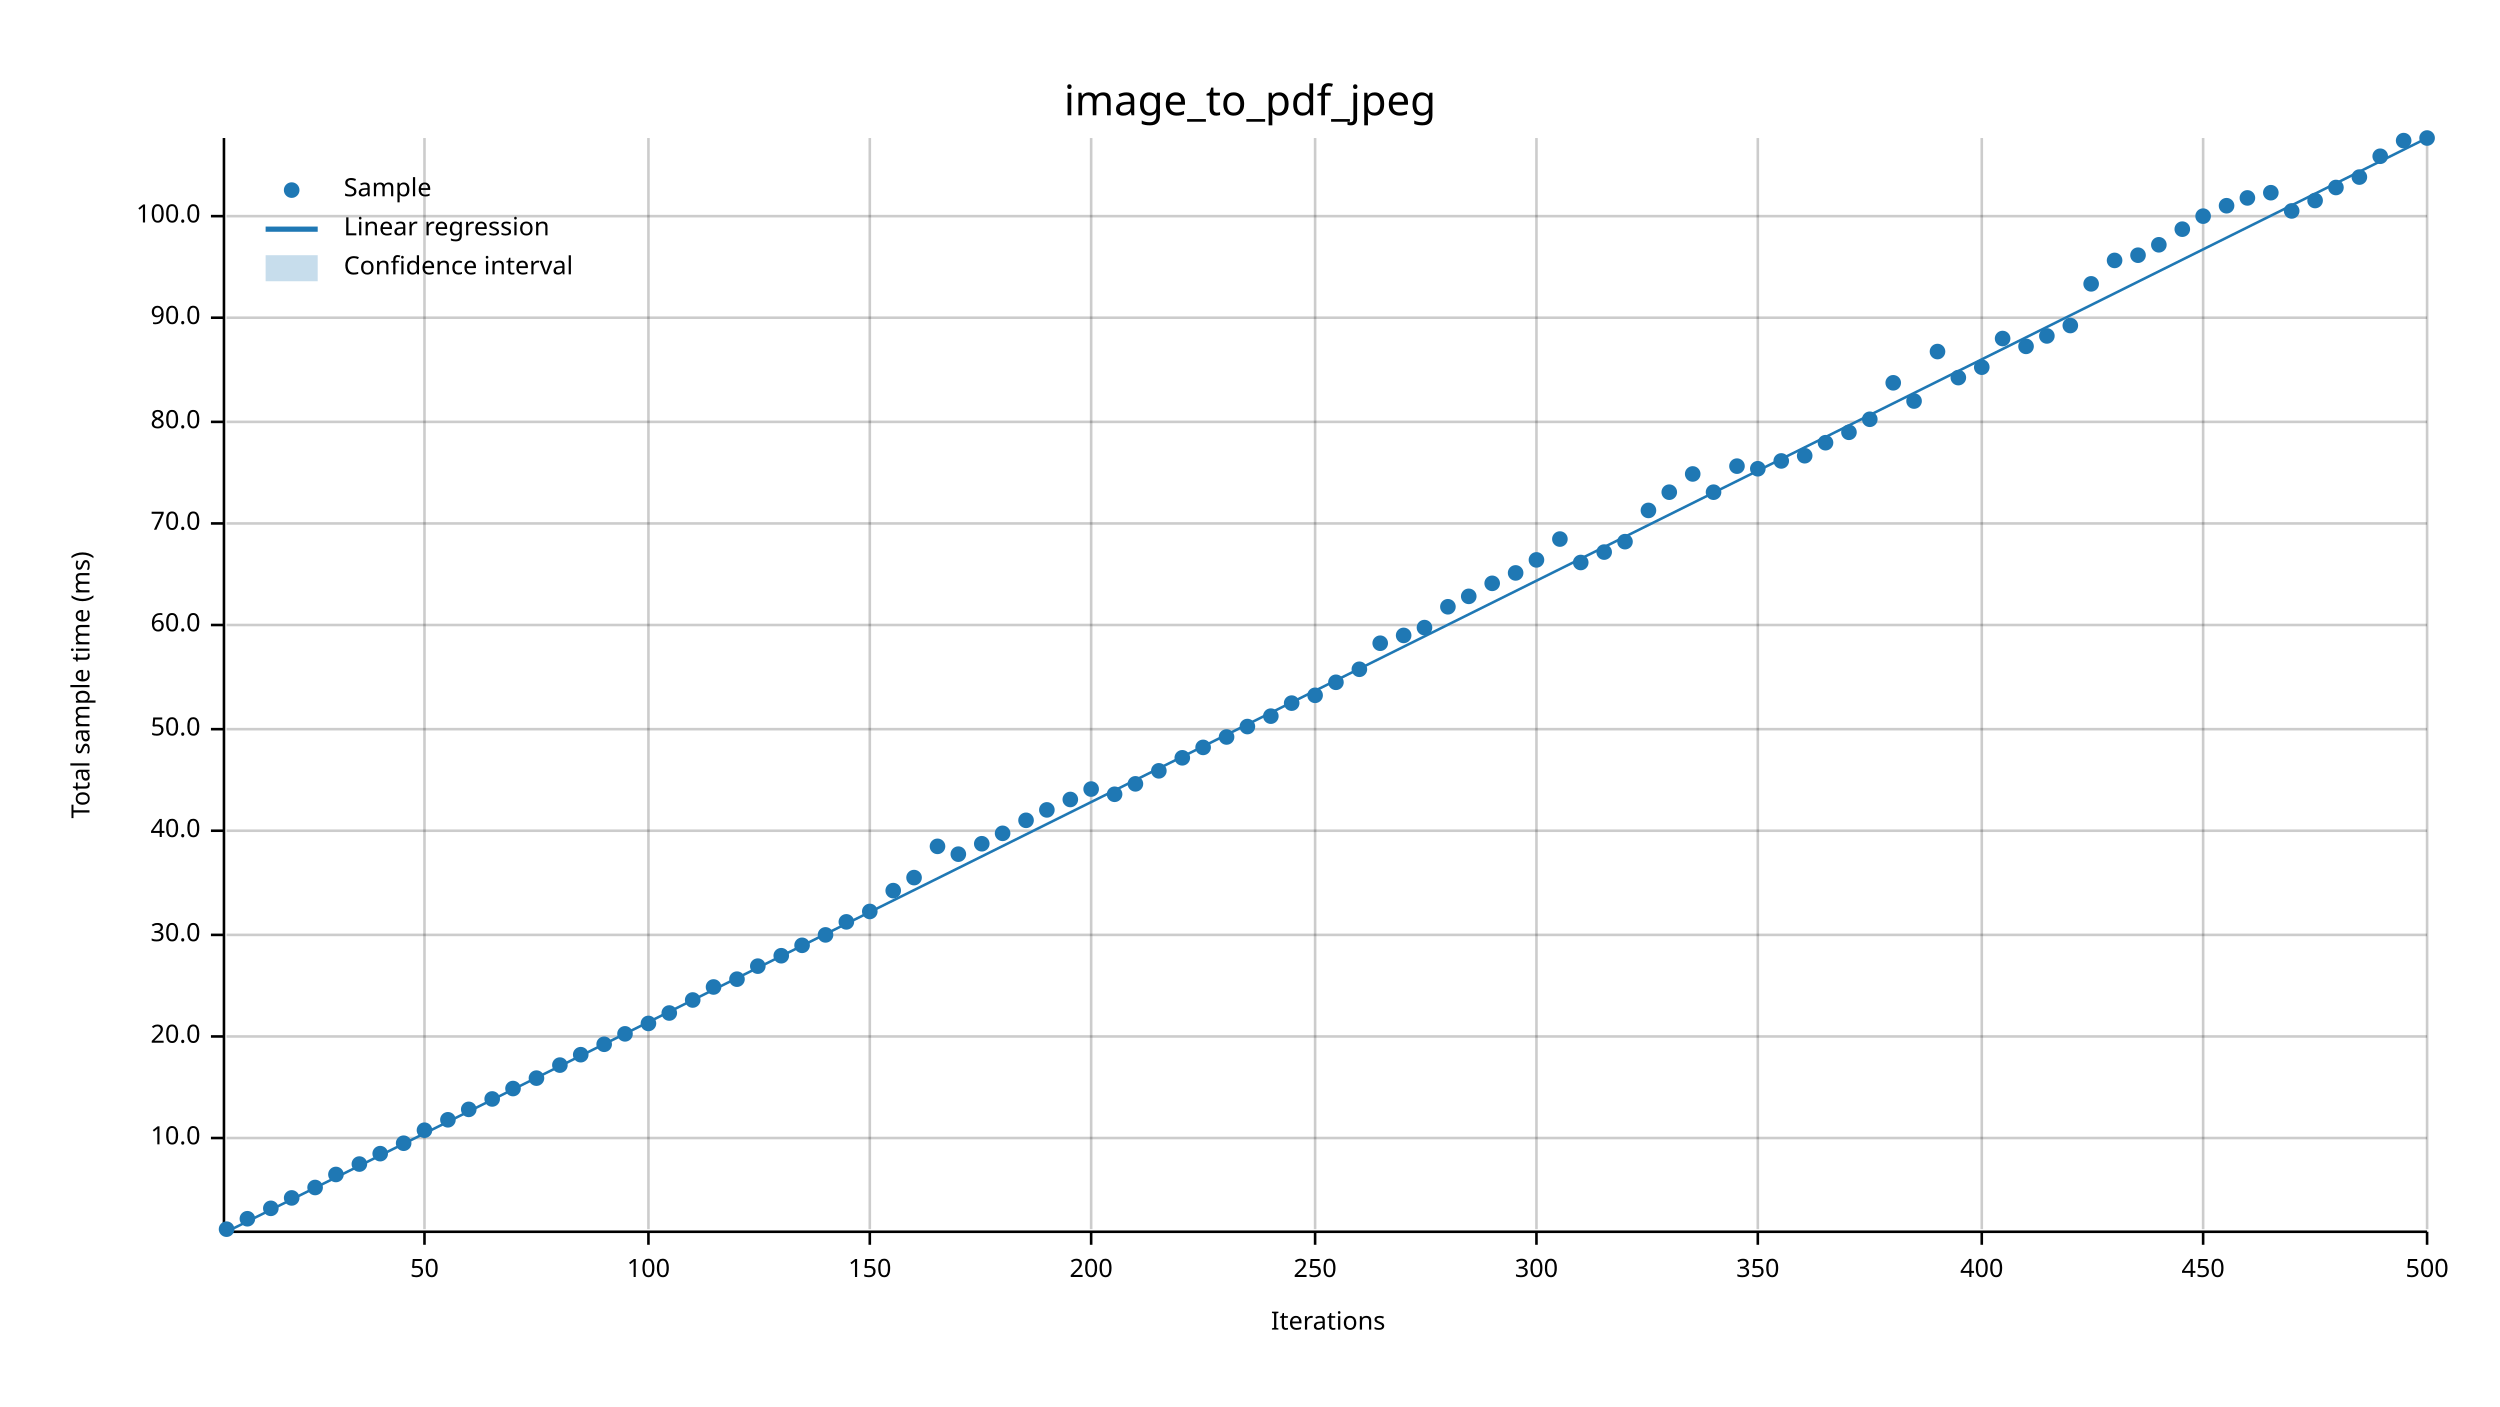
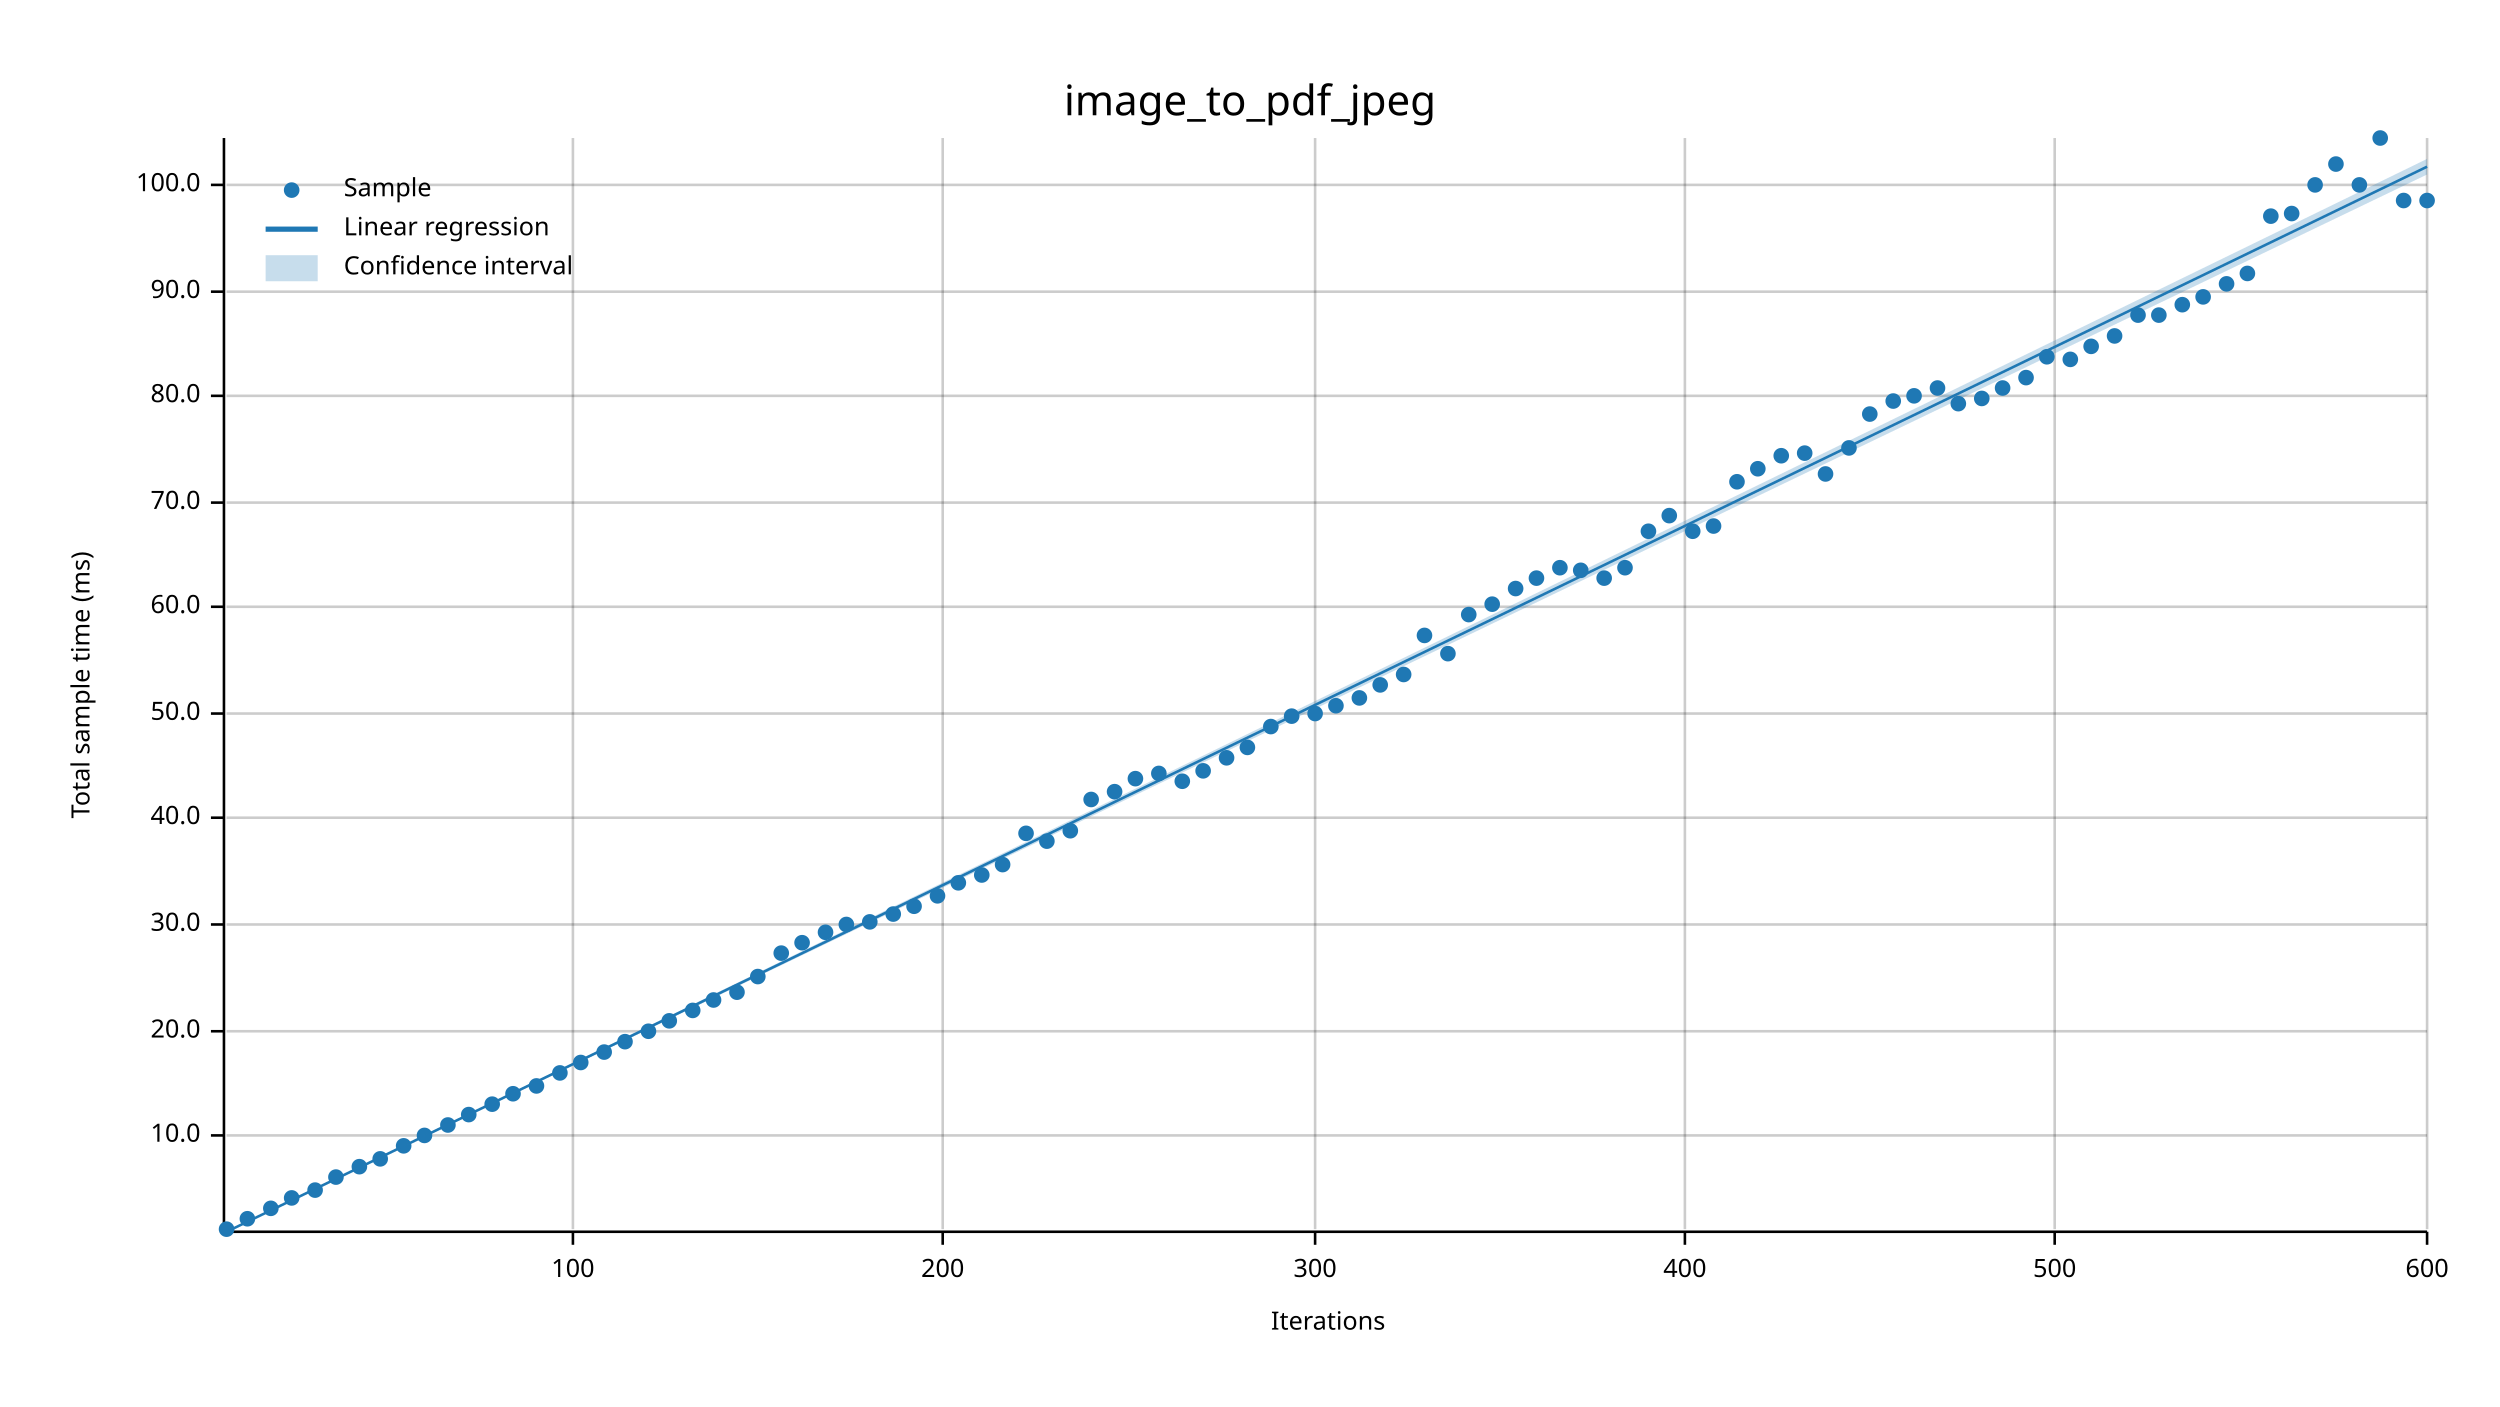
<svg xmlns="http://www.w3.org/2000/svg" width="960" height="540" viewBox="0 0 960 540">
  <text x="480" y="32" dy="0.76em" text-anchor="middle" font-family="sans-serif" font-size="16.129" opacity="1" fill="#000000">
image_to_pdf_jpeg
</text>
  <text x="27" y="263" dy="0.76em" text-anchor="middle" font-family="sans-serif" font-size="9.677" opacity="1" fill="#000000" transform="rotate(270, 27, 263)">
Total sample time (ms)
</text>
  <text x="510" y="513" dy="-0.5ex" text-anchor="middle" font-family="sans-serif" font-size="9.677" opacity="1" fill="#000000">
Iterations
</text>
-   <line opacity="0.2" stroke="#000000" stroke-width="1" x1="163" y1="472" x2="163" y2="53" />
-   <line opacity="0.2" stroke="#000000" stroke-width="1" x1="249" y1="472" x2="249" y2="53" />
-   <line opacity="0.2" stroke="#000000" stroke-width="1" x1="334" y1="472" x2="334" y2="53" />
-   <line opacity="0.2" stroke="#000000" stroke-width="1" x1="419" y1="472" x2="419" y2="53" />
+   <line opacity="0.2" stroke="#000000" stroke-width="1" x1="220" y1="472" x2="220" y2="53" />
+   <line opacity="0.2" stroke="#000000" stroke-width="1" x1="362" y1="472" x2="362" y2="53" />
  <line opacity="0.2" stroke="#000000" stroke-width="1" x1="505" y1="472" x2="505" y2="53" />
-   <line opacity="0.2" stroke="#000000" stroke-width="1" x1="590" y1="472" x2="590" y2="53" />
-   <line opacity="0.2" stroke="#000000" stroke-width="1" x1="675" y1="472" x2="675" y2="53" />
-   <line opacity="0.2" stroke="#000000" stroke-width="1" x1="761" y1="472" x2="761" y2="53" />
-   <line opacity="0.2" stroke="#000000" stroke-width="1" x1="846" y1="472" x2="846" y2="53" />
+   <line opacity="0.2" stroke="#000000" stroke-width="1" x1="647" y1="472" x2="647" y2="53" />
+   <line opacity="0.2" stroke="#000000" stroke-width="1" x1="789" y1="472" x2="789" y2="53" />
  <line opacity="0.2" stroke="#000000" stroke-width="1" x1="932" y1="472" x2="932" y2="53" />
-   <line opacity="0.2" stroke="#000000" stroke-width="1" x1="87" y1="437" x2="932" y2="437" />
-   <line opacity="0.2" stroke="#000000" stroke-width="1" x1="87" y1="398" x2="932" y2="398" />
-   <line opacity="0.2" stroke="#000000" stroke-width="1" x1="87" y1="359" x2="932" y2="359" />
-   <line opacity="0.2" stroke="#000000" stroke-width="1" x1="87" y1="319" x2="932" y2="319" />
-   <line opacity="0.2" stroke="#000000" stroke-width="1" x1="87" y1="280" x2="932" y2="280" />
-   <line opacity="0.2" stroke="#000000" stroke-width="1" x1="87" y1="240" x2="932" y2="240" />
-   <line opacity="0.2" stroke="#000000" stroke-width="1" x1="87" y1="201" x2="932" y2="201" />
-   <line opacity="0.2" stroke="#000000" stroke-width="1" x1="87" y1="162" x2="932" y2="162" />
-   <line opacity="0.2" stroke="#000000" stroke-width="1" x1="87" y1="122" x2="932" y2="122" />
-   <line opacity="0.2" stroke="#000000" stroke-width="1" x1="87" y1="83" x2="932" y2="83" />
+   <line opacity="0.2" stroke="#000000" stroke-width="1" x1="87" y1="436" x2="932" y2="436" />
+   <line opacity="0.2" stroke="#000000" stroke-width="1" x1="87" y1="396" x2="932" y2="396" />
+   <line opacity="0.2" stroke="#000000" stroke-width="1" x1="87" y1="355" x2="932" y2="355" />
+   <line opacity="0.2" stroke="#000000" stroke-width="1" x1="87" y1="314" x2="932" y2="314" />
+   <line opacity="0.2" stroke="#000000" stroke-width="1" x1="87" y1="274" x2="932" y2="274" />
+   <line opacity="0.2" stroke="#000000" stroke-width="1" x1="87" y1="233" x2="932" y2="233" />
+   <line opacity="0.2" stroke="#000000" stroke-width="1" x1="87" y1="193" x2="932" y2="193" />
+   <line opacity="0.2" stroke="#000000" stroke-width="1" x1="87" y1="152" x2="932" y2="152" />
+   <line opacity="0.2" stroke="#000000" stroke-width="1" x1="87" y1="112" x2="932" y2="112" />
+   <line opacity="0.2" stroke="#000000" stroke-width="1" x1="87" y1="71" x2="932" y2="71" />
  <polyline fill="none" opacity="1" stroke="#000000" stroke-width="1" points="86,53 86,472 " />
-   <text x="77" y="437" dy="0.5ex" text-anchor="end" font-family="sans-serif" font-size="9.677" opacity="1" fill="#000000">
+   <text x="77" y="436" dy="0.5ex" text-anchor="end" font-family="sans-serif" font-size="9.677" opacity="1" fill="#000000">
10.0
</text>
-   <polyline fill="none" opacity="1" stroke="#000000" stroke-width="1" points="81,437 86,437 " />
-   <text x="77" y="398" dy="0.5ex" text-anchor="end" font-family="sans-serif" font-size="9.677" opacity="1" fill="#000000">
+   <polyline fill="none" opacity="1" stroke="#000000" stroke-width="1" points="81,436 86,436 " />
+   <text x="77" y="396" dy="0.5ex" text-anchor="end" font-family="sans-serif" font-size="9.677" opacity="1" fill="#000000">
20.0
</text>
-   <polyline fill="none" opacity="1" stroke="#000000" stroke-width="1" points="81,398 86,398 " />
-   <text x="77" y="359" dy="0.5ex" text-anchor="end" font-family="sans-serif" font-size="9.677" opacity="1" fill="#000000">
+   <polyline fill="none" opacity="1" stroke="#000000" stroke-width="1" points="81,396 86,396 " />
+   <text x="77" y="355" dy="0.5ex" text-anchor="end" font-family="sans-serif" font-size="9.677" opacity="1" fill="#000000">
30.0
</text>
-   <polyline fill="none" opacity="1" stroke="#000000" stroke-width="1" points="81,359 86,359 " />
-   <text x="77" y="319" dy="0.5ex" text-anchor="end" font-family="sans-serif" font-size="9.677" opacity="1" fill="#000000">
+   <polyline fill="none" opacity="1" stroke="#000000" stroke-width="1" points="81,355 86,355 " />
+   <text x="77" y="314" dy="0.5ex" text-anchor="end" font-family="sans-serif" font-size="9.677" opacity="1" fill="#000000">
40.0
</text>
-   <polyline fill="none" opacity="1" stroke="#000000" stroke-width="1" points="81,319 86,319 " />
-   <text x="77" y="280" dy="0.5ex" text-anchor="end" font-family="sans-serif" font-size="9.677" opacity="1" fill="#000000">
+   <polyline fill="none" opacity="1" stroke="#000000" stroke-width="1" points="81,314 86,314 " />
+   <text x="77" y="274" dy="0.5ex" text-anchor="end" font-family="sans-serif" font-size="9.677" opacity="1" fill="#000000">
50.0
</text>
-   <polyline fill="none" opacity="1" stroke="#000000" stroke-width="1" points="81,280 86,280 " />
-   <text x="77" y="240" dy="0.5ex" text-anchor="end" font-family="sans-serif" font-size="9.677" opacity="1" fill="#000000">
+   <polyline fill="none" opacity="1" stroke="#000000" stroke-width="1" points="81,274 86,274 " />
+   <text x="77" y="233" dy="0.5ex" text-anchor="end" font-family="sans-serif" font-size="9.677" opacity="1" fill="#000000">
60.0
</text>
-   <polyline fill="none" opacity="1" stroke="#000000" stroke-width="1" points="81,240 86,240 " />
-   <text x="77" y="201" dy="0.5ex" text-anchor="end" font-family="sans-serif" font-size="9.677" opacity="1" fill="#000000">
+   <polyline fill="none" opacity="1" stroke="#000000" stroke-width="1" points="81,233 86,233 " />
+   <text x="77" y="193" dy="0.5ex" text-anchor="end" font-family="sans-serif" font-size="9.677" opacity="1" fill="#000000">
70.0
</text>
-   <polyline fill="none" opacity="1" stroke="#000000" stroke-width="1" points="81,201 86,201 " />
-   <text x="77" y="162" dy="0.5ex" text-anchor="end" font-family="sans-serif" font-size="9.677" opacity="1" fill="#000000">
+   <polyline fill="none" opacity="1" stroke="#000000" stroke-width="1" points="81,193 86,193 " />
+   <text x="77" y="152" dy="0.5ex" text-anchor="end" font-family="sans-serif" font-size="9.677" opacity="1" fill="#000000">
80.0
</text>
-   <polyline fill="none" opacity="1" stroke="#000000" stroke-width="1" points="81,162 86,162 " />
-   <text x="77" y="122" dy="0.5ex" text-anchor="end" font-family="sans-serif" font-size="9.677" opacity="1" fill="#000000">
+   <polyline fill="none" opacity="1" stroke="#000000" stroke-width="1" points="81,152 86,152 " />
+   <text x="77" y="112" dy="0.5ex" text-anchor="end" font-family="sans-serif" font-size="9.677" opacity="1" fill="#000000">
90.0
</text>
-   <polyline fill="none" opacity="1" stroke="#000000" stroke-width="1" points="81,122 86,122 " />
-   <text x="77" y="83" dy="0.5ex" text-anchor="end" font-family="sans-serif" font-size="9.677" opacity="1" fill="#000000">
+   <polyline fill="none" opacity="1" stroke="#000000" stroke-width="1" points="81,112 86,112 " />
+   <text x="77" y="71" dy="0.5ex" text-anchor="end" font-family="sans-serif" font-size="9.677" opacity="1" fill="#000000">
100.0
</text>
-   <polyline fill="none" opacity="1" stroke="#000000" stroke-width="1" points="81,83 86,83 " />
+   <polyline fill="none" opacity="1" stroke="#000000" stroke-width="1" points="81,71 86,71 " />
  <polyline fill="none" opacity="1" stroke="#000000" stroke-width="1" points="87,473 932,473 " />
-   <text x="163" y="483" dy="0.76em" text-anchor="middle" font-family="sans-serif" font-size="9.677" opacity="1" fill="#000000">
- 50
- </text>
-   <polyline fill="none" opacity="1" stroke="#000000" stroke-width="1" points="163,473 163,478 " />
-   <text x="249" y="483" dy="0.76em" text-anchor="middle" font-family="sans-serif" font-size="9.677" opacity="1" fill="#000000">
+   <text x="220" y="483" dy="0.76em" text-anchor="middle" font-family="sans-serif" font-size="9.677" opacity="1" fill="#000000">
100
</text>
-   <polyline fill="none" opacity="1" stroke="#000000" stroke-width="1" points="249,473 249,478 " />
-   <text x="334" y="483" dy="0.76em" text-anchor="middle" font-family="sans-serif" font-size="9.677" opacity="1" fill="#000000">
- 150
- </text>
-   <polyline fill="none" opacity="1" stroke="#000000" stroke-width="1" points="334,473 334,478 " />
-   <text x="419" y="483" dy="0.76em" text-anchor="middle" font-family="sans-serif" font-size="9.677" opacity="1" fill="#000000">
+   <polyline fill="none" opacity="1" stroke="#000000" stroke-width="1" points="220,473 220,478 " />
+   <text x="362" y="483" dy="0.76em" text-anchor="middle" font-family="sans-serif" font-size="9.677" opacity="1" fill="#000000">
200
</text>
-   <polyline fill="none" opacity="1" stroke="#000000" stroke-width="1" points="419,473 419,478 " />
+   <polyline fill="none" opacity="1" stroke="#000000" stroke-width="1" points="362,473 362,478 " />
  <text x="505" y="483" dy="0.76em" text-anchor="middle" font-family="sans-serif" font-size="9.677" opacity="1" fill="#000000">
- 250
+ 300
</text>
  <polyline fill="none" opacity="1" stroke="#000000" stroke-width="1" points="505,473 505,478 " />
-   <text x="590" y="483" dy="0.76em" text-anchor="middle" font-family="sans-serif" font-size="9.677" opacity="1" fill="#000000">
- 300
- </text>
-   <polyline fill="none" opacity="1" stroke="#000000" stroke-width="1" points="590,473 590,478 " />
-   <text x="675" y="483" dy="0.76em" text-anchor="middle" font-family="sans-serif" font-size="9.677" opacity="1" fill="#000000">
- 350
- </text>
-   <polyline fill="none" opacity="1" stroke="#000000" stroke-width="1" points="675,473 675,478 " />
-   <text x="761" y="483" dy="0.76em" text-anchor="middle" font-family="sans-serif" font-size="9.677" opacity="1" fill="#000000">
+   <text x="647" y="483" dy="0.76em" text-anchor="middle" font-family="sans-serif" font-size="9.677" opacity="1" fill="#000000">
400
</text>
-   <polyline fill="none" opacity="1" stroke="#000000" stroke-width="1" points="761,473 761,478 " />
-   <text x="846" y="483" dy="0.76em" text-anchor="middle" font-family="sans-serif" font-size="9.677" opacity="1" fill="#000000">
- 450
- </text>
-   <polyline fill="none" opacity="1" stroke="#000000" stroke-width="1" points="846,473 846,478 " />
+   <polyline fill="none" opacity="1" stroke="#000000" stroke-width="1" points="647,473 647,478 " />
+   <text x="789" y="483" dy="0.76em" text-anchor="middle" font-family="sans-serif" font-size="9.677" opacity="1" fill="#000000">
+ 500
+ </text>
+   <polyline fill="none" opacity="1" stroke="#000000" stroke-width="1" points="789,473 789,478 " />
  <text x="932" y="483" dy="0.76em" text-anchor="middle" font-family="sans-serif" font-size="9.677" opacity="1" fill="#000000">
- 500
+ 600
</text>
  <polyline fill="none" opacity="1" stroke="#000000" stroke-width="1" points="932,473 932,478 " />
  <circle cx="87" cy="472" r="3" opacity="1" fill="#1F78B4" stroke="none" stroke-width="1" />
  <circle cx="95" cy="468" r="3" opacity="1" fill="#1F78B4" stroke="none" stroke-width="1" />
  <circle cx="104" cy="464" r="3" opacity="1" fill="#1F78B4" stroke="none" stroke-width="1" />
  <circle cx="112" cy="460" r="3" opacity="1" fill="#1F78B4" stroke="none" stroke-width="1" />
-   <circle cx="121" cy="456" r="3" opacity="1" fill="#1F78B4" stroke="none" stroke-width="1" />
-   <circle cx="129" cy="451" r="3" opacity="1" fill="#1F78B4" stroke="none" stroke-width="1" />
-   <circle cx="138" cy="447" r="3" opacity="1" fill="#1F78B4" stroke="none" stroke-width="1" />
-   <circle cx="146" cy="443" r="3" opacity="1" fill="#1F78B4" stroke="none" stroke-width="1" />
-   <circle cx="155" cy="439" r="3" opacity="1" fill="#1F78B4" stroke="none" stroke-width="1" />
-   <circle cx="163" cy="434" r="3" opacity="1" fill="#1F78B4" stroke="none" stroke-width="1" />
-   <circle cx="172" cy="430" r="3" opacity="1" fill="#1F78B4" stroke="none" stroke-width="1" />
-   <circle cx="180" cy="426" r="3" opacity="1" fill="#1F78B4" stroke="none" stroke-width="1" />
-   <circle cx="189" cy="422" r="3" opacity="1" fill="#1F78B4" stroke="none" stroke-width="1" />
-   <circle cx="197" cy="418" r="3" opacity="1" fill="#1F78B4" stroke="none" stroke-width="1" />
-   <circle cx="206" cy="414" r="3" opacity="1" fill="#1F78B4" stroke="none" stroke-width="1" />
-   <circle cx="215" cy="409" r="3" opacity="1" fill="#1F78B4" stroke="none" stroke-width="1" />
-   <circle cx="223" cy="405" r="3" opacity="1" fill="#1F78B4" stroke="none" stroke-width="1" />
-   <circle cx="232" cy="401" r="3" opacity="1" fill="#1F78B4" stroke="none" stroke-width="1" />
-   <circle cx="240" cy="397" r="3" opacity="1" fill="#1F78B4" stroke="none" stroke-width="1" />
-   <circle cx="249" cy="393" r="3" opacity="1" fill="#1F78B4" stroke="none" stroke-width="1" />
-   <circle cx="257" cy="389" r="3" opacity="1" fill="#1F78B4" stroke="none" stroke-width="1" />
-   <circle cx="266" cy="384" r="3" opacity="1" fill="#1F78B4" stroke="none" stroke-width="1" />
-   <circle cx="274" cy="379" r="3" opacity="1" fill="#1F78B4" stroke="none" stroke-width="1" />
-   <circle cx="283" cy="376" r="3" opacity="1" fill="#1F78B4" stroke="none" stroke-width="1" />
-   <circle cx="291" cy="371" r="3" opacity="1" fill="#1F78B4" stroke="none" stroke-width="1" />
-   <circle cx="300" cy="367" r="3" opacity="1" fill="#1F78B4" stroke="none" stroke-width="1" />
-   <circle cx="308" cy="363" r="3" opacity="1" fill="#1F78B4" stroke="none" stroke-width="1" />
-   <circle cx="317" cy="359" r="3" opacity="1" fill="#1F78B4" stroke="none" stroke-width="1" />
-   <circle cx="325" cy="354" r="3" opacity="1" fill="#1F78B4" stroke="none" stroke-width="1" />
-   <circle cx="334" cy="350" r="3" opacity="1" fill="#1F78B4" stroke="none" stroke-width="1" />
-   <circle cx="343" cy="342" r="3" opacity="1" fill="#1F78B4" stroke="none" stroke-width="1" />
-   <circle cx="351" cy="337" r="3" opacity="1" fill="#1F78B4" stroke="none" stroke-width="1" />
-   <circle cx="360" cy="325" r="3" opacity="1" fill="#1F78B4" stroke="none" stroke-width="1" />
-   <circle cx="368" cy="328" r="3" opacity="1" fill="#1F78B4" stroke="none" stroke-width="1" />
-   <circle cx="377" cy="324" r="3" opacity="1" fill="#1F78B4" stroke="none" stroke-width="1" />
-   <circle cx="385" cy="320" r="3" opacity="1" fill="#1F78B4" stroke="none" stroke-width="1" />
-   <circle cx="394" cy="315" r="3" opacity="1" fill="#1F78B4" stroke="none" stroke-width="1" />
-   <circle cx="402" cy="311" r="3" opacity="1" fill="#1F78B4" stroke="none" stroke-width="1" />
-   <circle cx="411" cy="307" r="3" opacity="1" fill="#1F78B4" stroke="none" stroke-width="1" />
-   <circle cx="419" cy="303" r="3" opacity="1" fill="#1F78B4" stroke="none" stroke-width="1" />
-   <circle cx="428" cy="305" r="3" opacity="1" fill="#1F78B4" stroke="none" stroke-width="1" />
-   <circle cx="436" cy="301" r="3" opacity="1" fill="#1F78B4" stroke="none" stroke-width="1" />
-   <circle cx="445" cy="296" r="3" opacity="1" fill="#1F78B4" stroke="none" stroke-width="1" />
-   <circle cx="454" cy="291" r="3" opacity="1" fill="#1F78B4" stroke="none" stroke-width="1" />
-   <circle cx="462" cy="287" r="3" opacity="1" fill="#1F78B4" stroke="none" stroke-width="1" />
-   <circle cx="471" cy="283" r="3" opacity="1" fill="#1F78B4" stroke="none" stroke-width="1" />
-   <circle cx="479" cy="279" r="3" opacity="1" fill="#1F78B4" stroke="none" stroke-width="1" />
-   <circle cx="488" cy="275" r="3" opacity="1" fill="#1F78B4" stroke="none" stroke-width="1" />
-   <circle cx="496" cy="270" r="3" opacity="1" fill="#1F78B4" stroke="none" stroke-width="1" />
-   <circle cx="505" cy="267" r="3" opacity="1" fill="#1F78B4" stroke="none" stroke-width="1" />
-   <circle cx="513" cy="262" r="3" opacity="1" fill="#1F78B4" stroke="none" stroke-width="1" />
-   <circle cx="522" cy="257" r="3" opacity="1" fill="#1F78B4" stroke="none" stroke-width="1" />
-   <circle cx="530" cy="247" r="3" opacity="1" fill="#1F78B4" stroke="none" stroke-width="1" />
-   <circle cx="539" cy="244" r="3" opacity="1" fill="#1F78B4" stroke="none" stroke-width="1" />
-   <circle cx="547" cy="241" r="3" opacity="1" fill="#1F78B4" stroke="none" stroke-width="1" />
-   <circle cx="556" cy="233" r="3" opacity="1" fill="#1F78B4" stroke="none" stroke-width="1" />
-   <circle cx="564" cy="229" r="3" opacity="1" fill="#1F78B4" stroke="none" stroke-width="1" />
-   <circle cx="573" cy="224" r="3" opacity="1" fill="#1F78B4" stroke="none" stroke-width="1" />
-   <circle cx="582" cy="220" r="3" opacity="1" fill="#1F78B4" stroke="none" stroke-width="1" />
-   <circle cx="590" cy="215" r="3" opacity="1" fill="#1F78B4" stroke="none" stroke-width="1" />
-   <circle cx="599" cy="207" r="3" opacity="1" fill="#1F78B4" stroke="none" stroke-width="1" />
-   <circle cx="607" cy="216" r="3" opacity="1" fill="#1F78B4" stroke="none" stroke-width="1" />
-   <circle cx="616" cy="212" r="3" opacity="1" fill="#1F78B4" stroke="none" stroke-width="1" />
-   <circle cx="624" cy="208" r="3" opacity="1" fill="#1F78B4" stroke="none" stroke-width="1" />
-   <circle cx="633" cy="196" r="3" opacity="1" fill="#1F78B4" stroke="none" stroke-width="1" />
-   <circle cx="641" cy="189" r="3" opacity="1" fill="#1F78B4" stroke="none" stroke-width="1" />
-   <circle cx="650" cy="182" r="3" opacity="1" fill="#1F78B4" stroke="none" stroke-width="1" />
-   <circle cx="658" cy="189" r="3" opacity="1" fill="#1F78B4" stroke="none" stroke-width="1" />
-   <circle cx="667" cy="179" r="3" opacity="1" fill="#1F78B4" stroke="none" stroke-width="1" />
+   <circle cx="121" cy="457" r="3" opacity="1" fill="#1F78B4" stroke="none" stroke-width="1" />
+   <circle cx="129" cy="452" r="3" opacity="1" fill="#1F78B4" stroke="none" stroke-width="1" />
+   <circle cx="138" cy="448" r="3" opacity="1" fill="#1F78B4" stroke="none" stroke-width="1" />
+   <circle cx="146" cy="445" r="3" opacity="1" fill="#1F78B4" stroke="none" stroke-width="1" />
+   <circle cx="155" cy="440" r="3" opacity="1" fill="#1F78B4" stroke="none" stroke-width="1" />
+   <circle cx="163" cy="436" r="3" opacity="1" fill="#1F78B4" stroke="none" stroke-width="1" />
+   <circle cx="172" cy="432" r="3" opacity="1" fill="#1F78B4" stroke="none" stroke-width="1" />
+   <circle cx="180" cy="428" r="3" opacity="1" fill="#1F78B4" stroke="none" stroke-width="1" />
+   <circle cx="189" cy="424" r="3" opacity="1" fill="#1F78B4" stroke="none" stroke-width="1" />
+   <circle cx="197" cy="420" r="3" opacity="1" fill="#1F78B4" stroke="none" stroke-width="1" />
+   <circle cx="206" cy="417" r="3" opacity="1" fill="#1F78B4" stroke="none" stroke-width="1" />
+   <circle cx="215" cy="412" r="3" opacity="1" fill="#1F78B4" stroke="none" stroke-width="1" />
+   <circle cx="223" cy="408" r="3" opacity="1" fill="#1F78B4" stroke="none" stroke-width="1" />
+   <circle cx="232" cy="404" r="3" opacity="1" fill="#1F78B4" stroke="none" stroke-width="1" />
+   <circle cx="240" cy="400" r="3" opacity="1" fill="#1F78B4" stroke="none" stroke-width="1" />
+   <circle cx="249" cy="396" r="3" opacity="1" fill="#1F78B4" stroke="none" stroke-width="1" />
+   <circle cx="257" cy="392" r="3" opacity="1" fill="#1F78B4" stroke="none" stroke-width="1" />
+   <circle cx="266" cy="388" r="3" opacity="1" fill="#1F78B4" stroke="none" stroke-width="1" />
+   <circle cx="274" cy="384" r="3" opacity="1" fill="#1F78B4" stroke="none" stroke-width="1" />
+   <circle cx="283" cy="381" r="3" opacity="1" fill="#1F78B4" stroke="none" stroke-width="1" />
+   <circle cx="291" cy="375" r="3" opacity="1" fill="#1F78B4" stroke="none" stroke-width="1" />
+   <circle cx="300" cy="366" r="3" opacity="1" fill="#1F78B4" stroke="none" stroke-width="1" />
+   <circle cx="308" cy="362" r="3" opacity="1" fill="#1F78B4" stroke="none" stroke-width="1" />
+   <circle cx="317" cy="358" r="3" opacity="1" fill="#1F78B4" stroke="none" stroke-width="1" />
+   <circle cx="325" cy="355" r="3" opacity="1" fill="#1F78B4" stroke="none" stroke-width="1" />
+   <circle cx="334" cy="354" r="3" opacity="1" fill="#1F78B4" stroke="none" stroke-width="1" />
+   <circle cx="343" cy="351" r="3" opacity="1" fill="#1F78B4" stroke="none" stroke-width="1" />
+   <circle cx="351" cy="348" r="3" opacity="1" fill="#1F78B4" stroke="none" stroke-width="1" />
+   <circle cx="360" cy="344" r="3" opacity="1" fill="#1F78B4" stroke="none" stroke-width="1" />
+   <circle cx="368" cy="339" r="3" opacity="1" fill="#1F78B4" stroke="none" stroke-width="1" />
+   <circle cx="377" cy="336" r="3" opacity="1" fill="#1F78B4" stroke="none" stroke-width="1" />
+   <circle cx="385" cy="332" r="3" opacity="1" fill="#1F78B4" stroke="none" stroke-width="1" />
+   <circle cx="394" cy="320" r="3" opacity="1" fill="#1F78B4" stroke="none" stroke-width="1" />
+   <circle cx="402" cy="323" r="3" opacity="1" fill="#1F78B4" stroke="none" stroke-width="1" />
+   <circle cx="411" cy="319" r="3" opacity="1" fill="#1F78B4" stroke="none" stroke-width="1" />
+   <circle cx="419" cy="307" r="3" opacity="1" fill="#1F78B4" stroke="none" stroke-width="1" />
+   <circle cx="428" cy="304" r="3" opacity="1" fill="#1F78B4" stroke="none" stroke-width="1" />
+   <circle cx="436" cy="299" r="3" opacity="1" fill="#1F78B4" stroke="none" stroke-width="1" />
+   <circle cx="445" cy="297" r="3" opacity="1" fill="#1F78B4" stroke="none" stroke-width="1" />
+   <circle cx="454" cy="300" r="3" opacity="1" fill="#1F78B4" stroke="none" stroke-width="1" />
+   <circle cx="462" cy="296" r="3" opacity="1" fill="#1F78B4" stroke="none" stroke-width="1" />
+   <circle cx="471" cy="291" r="3" opacity="1" fill="#1F78B4" stroke="none" stroke-width="1" />
+   <circle cx="479" cy="287" r="3" opacity="1" fill="#1F78B4" stroke="none" stroke-width="1" />
+   <circle cx="488" cy="279" r="3" opacity="1" fill="#1F78B4" stroke="none" stroke-width="1" />
+   <circle cx="496" cy="275" r="3" opacity="1" fill="#1F78B4" stroke="none" stroke-width="1" />
+   <circle cx="505" cy="274" r="3" opacity="1" fill="#1F78B4" stroke="none" stroke-width="1" />
+   <circle cx="513" cy="271" r="3" opacity="1" fill="#1F78B4" stroke="none" stroke-width="1" />
+   <circle cx="522" cy="268" r="3" opacity="1" fill="#1F78B4" stroke="none" stroke-width="1" />
+   <circle cx="530" cy="263" r="3" opacity="1" fill="#1F78B4" stroke="none" stroke-width="1" />
+   <circle cx="539" cy="259" r="3" opacity="1" fill="#1F78B4" stroke="none" stroke-width="1" />
+   <circle cx="547" cy="244" r="3" opacity="1" fill="#1F78B4" stroke="none" stroke-width="1" />
+   <circle cx="556" cy="251" r="3" opacity="1" fill="#1F78B4" stroke="none" stroke-width="1" />
+   <circle cx="564" cy="236" r="3" opacity="1" fill="#1F78B4" stroke="none" stroke-width="1" />
+   <circle cx="573" cy="232" r="3" opacity="1" fill="#1F78B4" stroke="none" stroke-width="1" />
+   <circle cx="582" cy="226" r="3" opacity="1" fill="#1F78B4" stroke="none" stroke-width="1" />
+   <circle cx="590" cy="222" r="3" opacity="1" fill="#1F78B4" stroke="none" stroke-width="1" />
+   <circle cx="599" cy="218" r="3" opacity="1" fill="#1F78B4" stroke="none" stroke-width="1" />
+   <circle cx="607" cy="219" r="3" opacity="1" fill="#1F78B4" stroke="none" stroke-width="1" />
+   <circle cx="616" cy="222" r="3" opacity="1" fill="#1F78B4" stroke="none" stroke-width="1" />
+   <circle cx="624" cy="218" r="3" opacity="1" fill="#1F78B4" stroke="none" stroke-width="1" />
+   <circle cx="633" cy="204" r="3" opacity="1" fill="#1F78B4" stroke="none" stroke-width="1" />
+   <circle cx="641" cy="198" r="3" opacity="1" fill="#1F78B4" stroke="none" stroke-width="1" />
+   <circle cx="650" cy="204" r="3" opacity="1" fill="#1F78B4" stroke="none" stroke-width="1" />
+   <circle cx="658" cy="202" r="3" opacity="1" fill="#1F78B4" stroke="none" stroke-width="1" />
+   <circle cx="667" cy="185" r="3" opacity="1" fill="#1F78B4" stroke="none" stroke-width="1" />
  <circle cx="675" cy="180" r="3" opacity="1" fill="#1F78B4" stroke="none" stroke-width="1" />
-   <circle cx="684" cy="177" r="3" opacity="1" fill="#1F78B4" stroke="none" stroke-width="1" />
-   <circle cx="693" cy="175" r="3" opacity="1" fill="#1F78B4" stroke="none" stroke-width="1" />
-   <circle cx="701" cy="170" r="3" opacity="1" fill="#1F78B4" stroke="none" stroke-width="1" />
-   <circle cx="710" cy="166" r="3" opacity="1" fill="#1F78B4" stroke="none" stroke-width="1" />
-   <circle cx="718" cy="161" r="3" opacity="1" fill="#1F78B4" stroke="none" stroke-width="1" />
-   <circle cx="727" cy="147" r="3" opacity="1" fill="#1F78B4" stroke="none" stroke-width="1" />
-   <circle cx="735" cy="154" r="3" opacity="1" fill="#1F78B4" stroke="none" stroke-width="1" />
-   <circle cx="744" cy="135" r="3" opacity="1" fill="#1F78B4" stroke="none" stroke-width="1" />
-   <circle cx="752" cy="145" r="3" opacity="1" fill="#1F78B4" stroke="none" stroke-width="1" />
-   <circle cx="761" cy="141" r="3" opacity="1" fill="#1F78B4" stroke="none" stroke-width="1" />
-   <circle cx="769" cy="130" r="3" opacity="1" fill="#1F78B4" stroke="none" stroke-width="1" />
-   <circle cx="778" cy="133" r="3" opacity="1" fill="#1F78B4" stroke="none" stroke-width="1" />
-   <circle cx="786" cy="129" r="3" opacity="1" fill="#1F78B4" stroke="none" stroke-width="1" />
-   <circle cx="795" cy="125" r="3" opacity="1" fill="#1F78B4" stroke="none" stroke-width="1" />
-   <circle cx="803" cy="109" r="3" opacity="1" fill="#1F78B4" stroke="none" stroke-width="1" />
-   <circle cx="812" cy="100" r="3" opacity="1" fill="#1F78B4" stroke="none" stroke-width="1" />
-   <circle cx="821" cy="98" r="3" opacity="1" fill="#1F78B4" stroke="none" stroke-width="1" />
-   <circle cx="829" cy="94" r="3" opacity="1" fill="#1F78B4" stroke="none" stroke-width="1" />
-   <circle cx="838" cy="88" r="3" opacity="1" fill="#1F78B4" stroke="none" stroke-width="1" />
-   <circle cx="846" cy="83" r="3" opacity="1" fill="#1F78B4" stroke="none" stroke-width="1" />
-   <circle cx="855" cy="79" r="3" opacity="1" fill="#1F78B4" stroke="none" stroke-width="1" />
-   <circle cx="863" cy="76" r="3" opacity="1" fill="#1F78B4" stroke="none" stroke-width="1" />
-   <circle cx="872" cy="74" r="3" opacity="1" fill="#1F78B4" stroke="none" stroke-width="1" />
-   <circle cx="880" cy="81" r="3" opacity="1" fill="#1F78B4" stroke="none" stroke-width="1" />
-   <circle cx="889" cy="77" r="3" opacity="1" fill="#1F78B4" stroke="none" stroke-width="1" />
-   <circle cx="897" cy="72" r="3" opacity="1" fill="#1F78B4" stroke="none" stroke-width="1" />
-   <circle cx="906" cy="68" r="3" opacity="1" fill="#1F78B4" stroke="none" stroke-width="1" />
-   <circle cx="914" cy="60" r="3" opacity="1" fill="#1F78B4" stroke="none" stroke-width="1" />
-   <circle cx="923" cy="54" r="3" opacity="1" fill="#1F78B4" stroke="none" stroke-width="1" />
-   <circle cx="932" cy="53" r="3" opacity="1" fill="#1F78B4" stroke="none" stroke-width="1" />
-   <polyline fill="none" opacity="1" stroke="#1F78B4" stroke-width="1" points="87,473 932,53 " />
-   <polygon opacity="0.25" fill="#1F78B4" points="87,473 932,53 932,53 " />
+   <circle cx="684" cy="175" r="3" opacity="1" fill="#1F78B4" stroke="none" stroke-width="1" />
+   <circle cx="693" cy="174" r="3" opacity="1" fill="#1F78B4" stroke="none" stroke-width="1" />
+   <circle cx="701" cy="182" r="3" opacity="1" fill="#1F78B4" stroke="none" stroke-width="1" />
+   <circle cx="710" cy="172" r="3" opacity="1" fill="#1F78B4" stroke="none" stroke-width="1" />
+   <circle cx="718" cy="159" r="3" opacity="1" fill="#1F78B4" stroke="none" stroke-width="1" />
+   <circle cx="727" cy="154" r="3" opacity="1" fill="#1F78B4" stroke="none" stroke-width="1" />
+   <circle cx="735" cy="152" r="3" opacity="1" fill="#1F78B4" stroke="none" stroke-width="1" />
+   <circle cx="744" cy="149" r="3" opacity="1" fill="#1F78B4" stroke="none" stroke-width="1" />
+   <circle cx="752" cy="155" r="3" opacity="1" fill="#1F78B4" stroke="none" stroke-width="1" />
+   <circle cx="761" cy="153" r="3" opacity="1" fill="#1F78B4" stroke="none" stroke-width="1" />
+   <circle cx="769" cy="149" r="3" opacity="1" fill="#1F78B4" stroke="none" stroke-width="1" />
+   <circle cx="778" cy="145" r="3" opacity="1" fill="#1F78B4" stroke="none" stroke-width="1" />
+   <circle cx="786" cy="137" r="3" opacity="1" fill="#1F78B4" stroke="none" stroke-width="1" />
+   <circle cx="795" cy="138" r="3" opacity="1" fill="#1F78B4" stroke="none" stroke-width="1" />
+   <circle cx="803" cy="133" r="3" opacity="1" fill="#1F78B4" stroke="none" stroke-width="1" />
+   <circle cx="812" cy="129" r="3" opacity="1" fill="#1F78B4" stroke="none" stroke-width="1" />
+   <circle cx="821" cy="121" r="3" opacity="1" fill="#1F78B4" stroke="none" stroke-width="1" />
+   <circle cx="829" cy="121" r="3" opacity="1" fill="#1F78B4" stroke="none" stroke-width="1" />
+   <circle cx="838" cy="117" r="3" opacity="1" fill="#1F78B4" stroke="none" stroke-width="1" />
+   <circle cx="846" cy="114" r="3" opacity="1" fill="#1F78B4" stroke="none" stroke-width="1" />
+   <circle cx="855" cy="109" r="3" opacity="1" fill="#1F78B4" stroke="none" stroke-width="1" />
+   <circle cx="863" cy="105" r="3" opacity="1" fill="#1F78B4" stroke="none" stroke-width="1" />
+   <circle cx="872" cy="83" r="3" opacity="1" fill="#1F78B4" stroke="none" stroke-width="1" />
+   <circle cx="880" cy="82" r="3" opacity="1" fill="#1F78B4" stroke="none" stroke-width="1" />
+   <circle cx="889" cy="71" r="3" opacity="1" fill="#1F78B4" stroke="none" stroke-width="1" />
+   <circle cx="897" cy="63" r="3" opacity="1" fill="#1F78B4" stroke="none" stroke-width="1" />
+   <circle cx="906" cy="71" r="3" opacity="1" fill="#1F78B4" stroke="none" stroke-width="1" />
+   <circle cx="914" cy="53" r="3" opacity="1" fill="#1F78B4" stroke="none" stroke-width="1" />
+   <circle cx="923" cy="77" r="3" opacity="1" fill="#1F78B4" stroke="none" stroke-width="1" />
+   <circle cx="932" cy="77" r="3" opacity="1" fill="#1F78B4" stroke="none" stroke-width="1" />
+   <polyline fill="none" opacity="1" stroke="#1F78B4" stroke-width="1" points="87,473 932,64 " />
+   <polygon opacity="0.25" fill="#1F78B4" points="87,473 932,67 932,61 " />
  <text x="132" y="68" dy="0.76em" text-anchor="start" font-family="sans-serif" font-size="9.677" opacity="1" fill="#000000">
Sample
</text>
  <text x="132" y="83" dy="0.76em" text-anchor="start" font-family="sans-serif" font-size="9.677" opacity="1" fill="#000000">
Linear regression
</text>
  <text x="132" y="98" dy="0.76em" text-anchor="start" font-family="sans-serif" font-size="9.677" opacity="1" fill="#000000">
Confidence interval
</text>
  <circle cx="112" cy="73" r="3" opacity="1" fill="#1F78B4" stroke="none" stroke-width="1" />
  <polyline fill="none" opacity="1" stroke="#1F78B4" stroke-width="2" points="102,88 122,88 " />
  <rect x="102" y="98" width="20" height="10" opacity="0.25" fill="#1F78B4" stroke="none" />
</svg>
